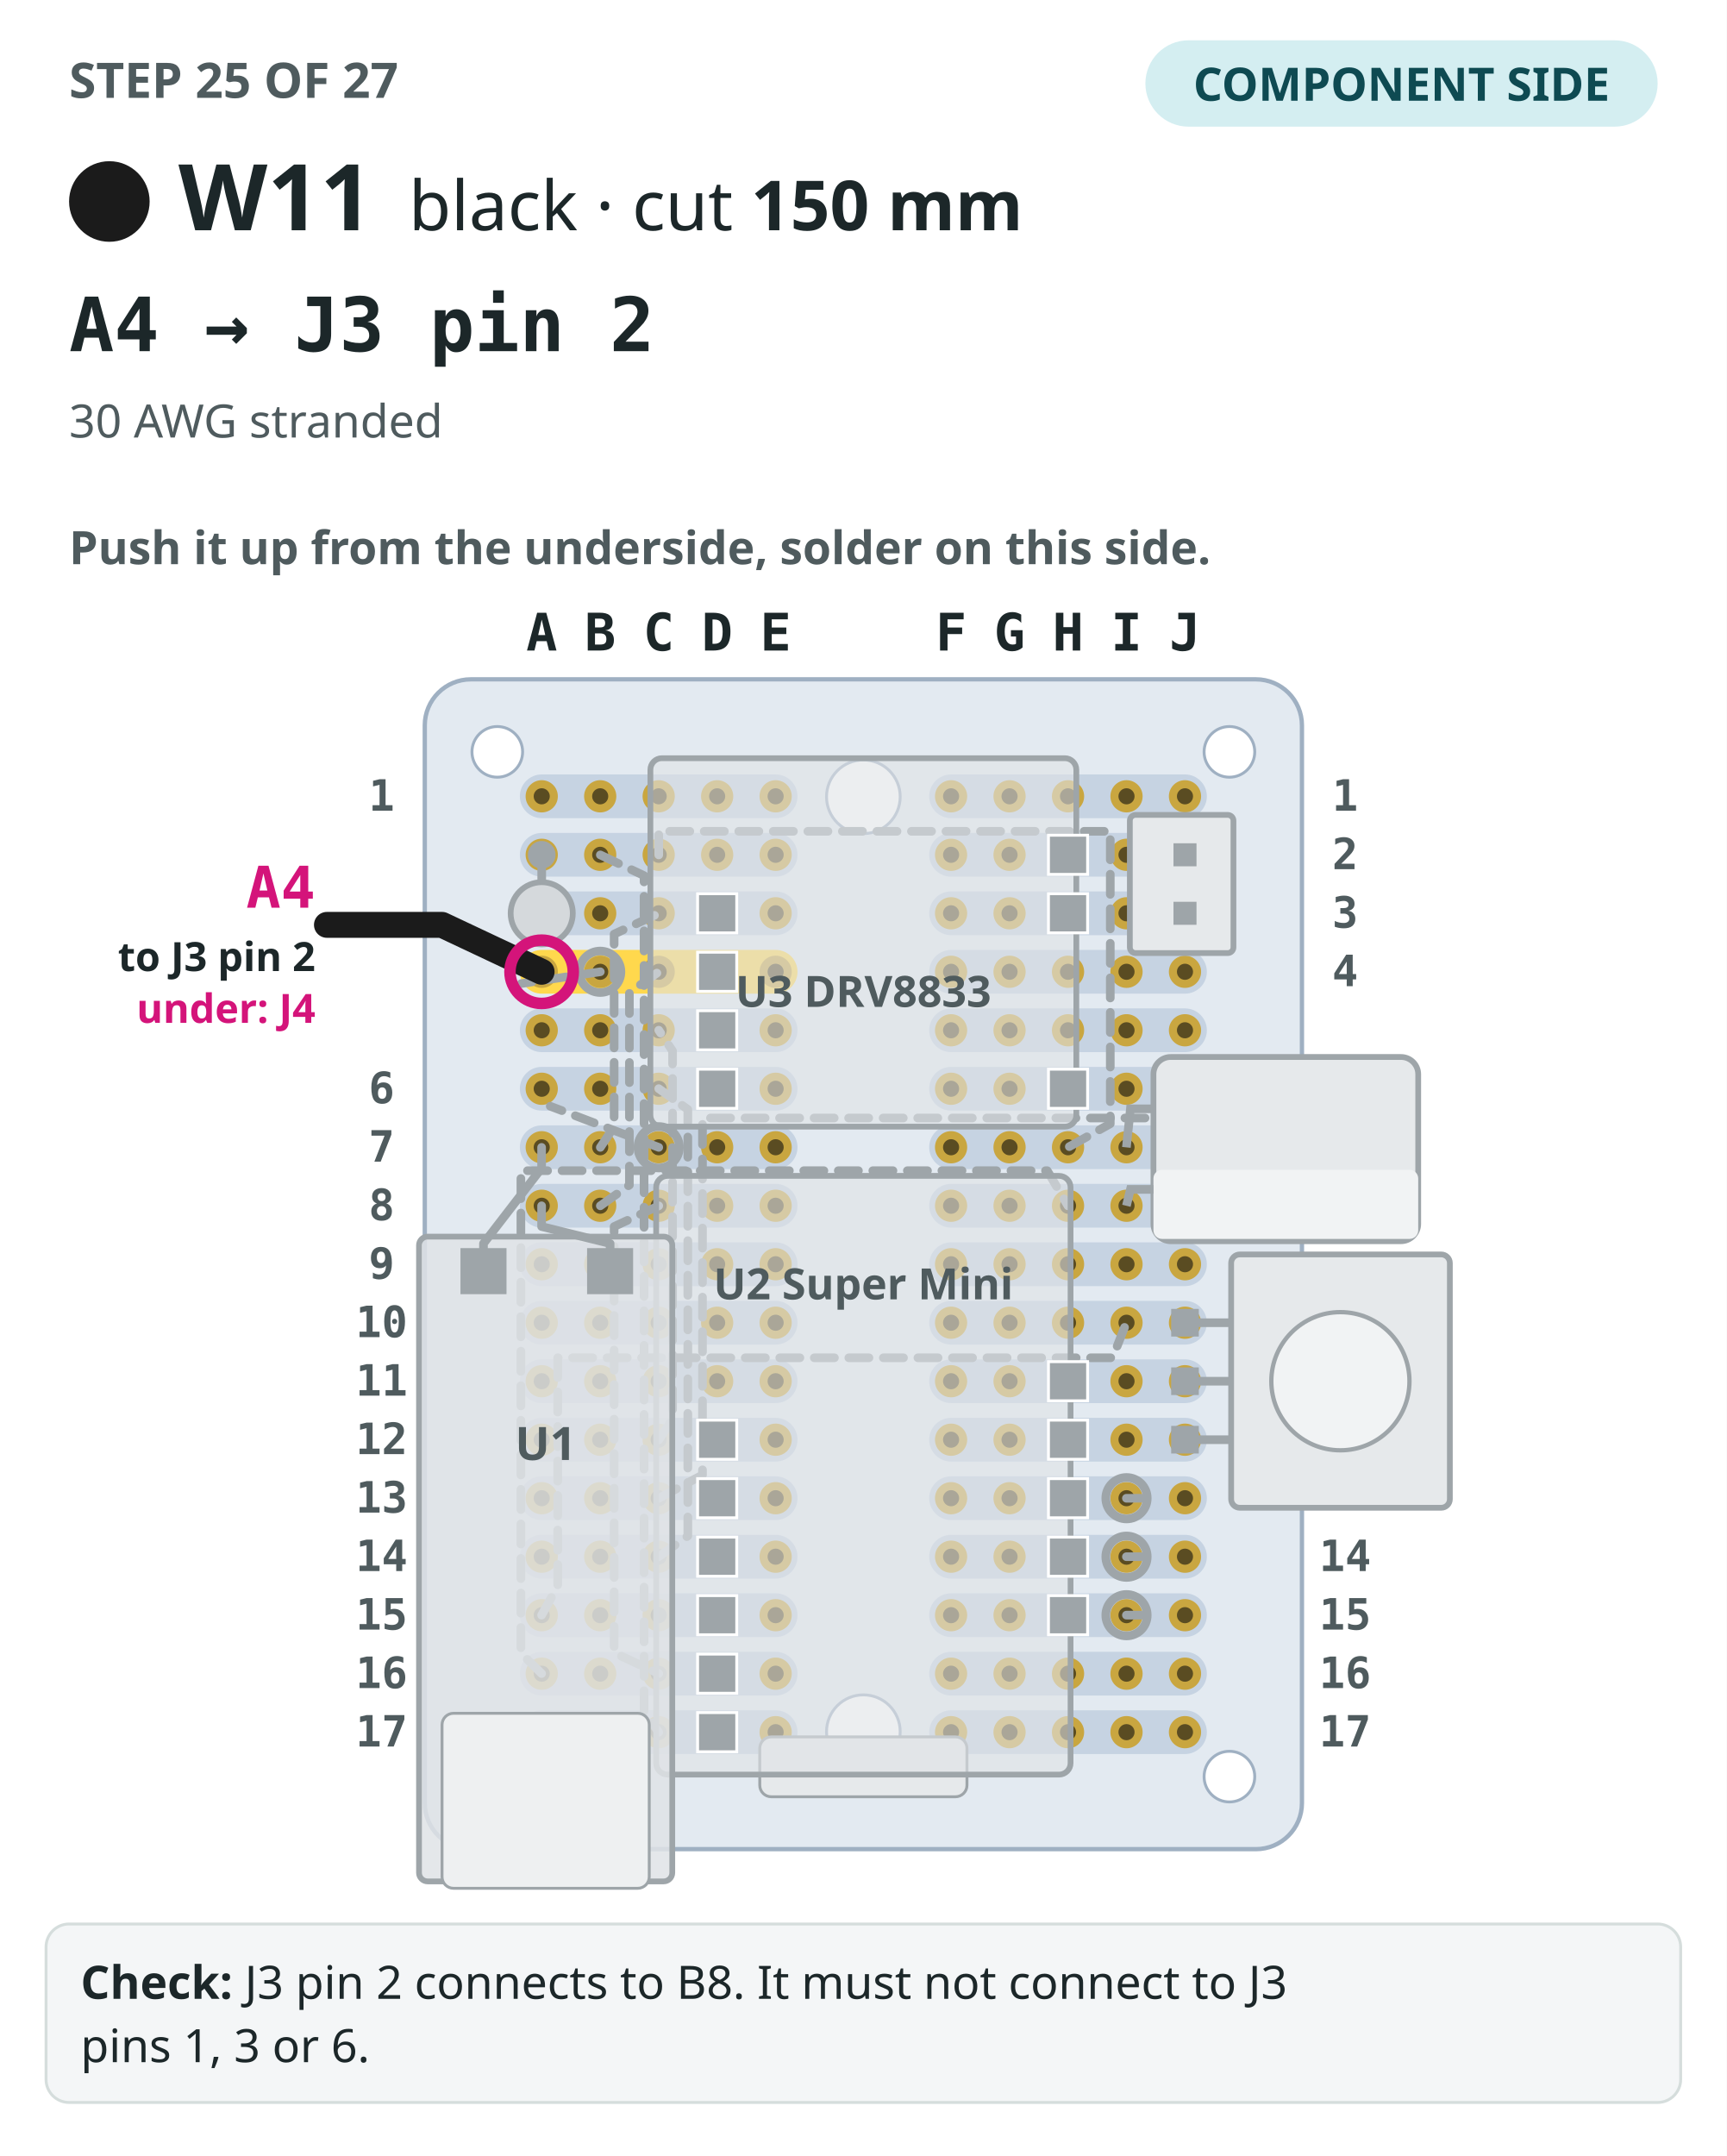
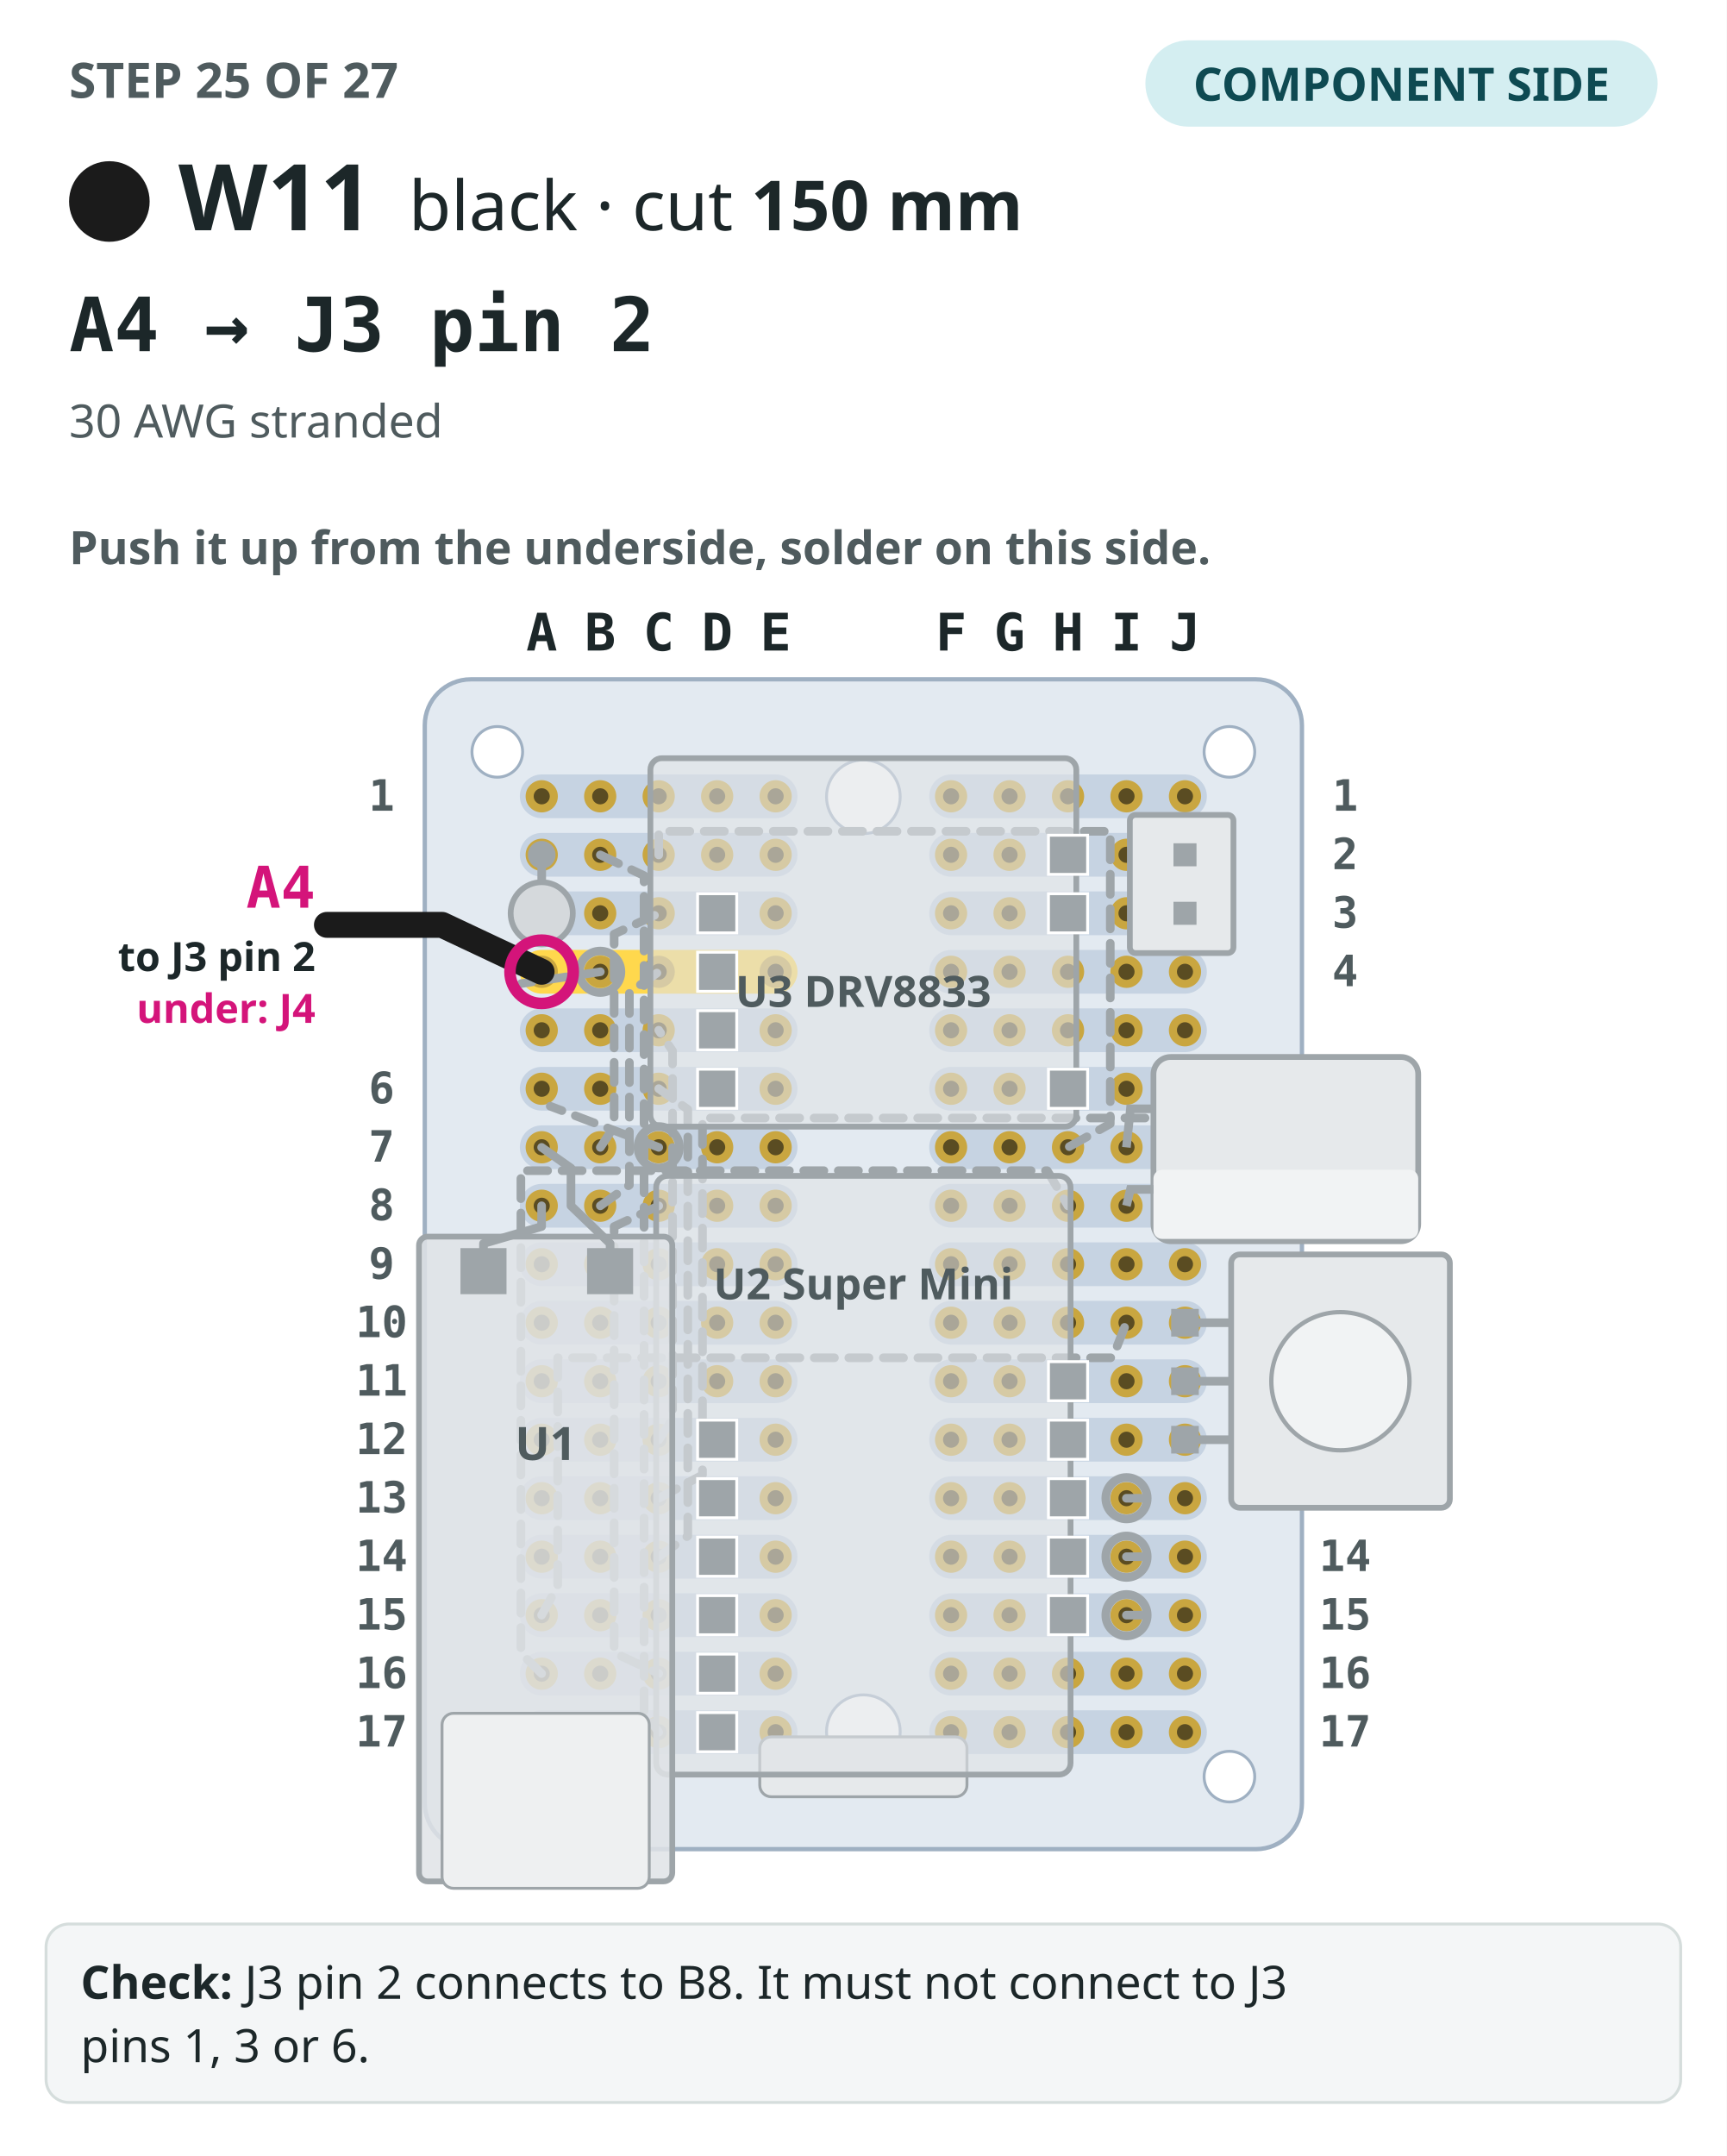
<svg xmlns="http://www.w3.org/2000/svg" viewBox="0 0 600 749" role="img" aria-label="Step 25: The perfboard seen from the component side, column A on the left, with the 24 earlier steps drawn in grey. W11, black, drawn bold from hole A4 (printed J4 on the underside) off the board's left edge, labelled J3 pin 2.">
  <rect width="600" height="749" fill="#ffffff" />
  <text x="24" y="34" font-family="IBM Plex Sans,ui-sans-serif,system-ui,sans-serif" font-size="17" font-weight="700" fill="#4f5b5e">STEP 25 OF 27</text>
  <rect x="398" y="14" width="178" height="30" rx="15" fill="#d4eef1" />
  <text x="487" y="35" text-anchor="middle" font-family="IBM Plex Sans,ui-sans-serif,system-ui,sans-serif" font-size="16" font-weight="700" fill="#0e4a52">COMPONENT SIDE</text>
  <circle cx="38" cy="70" r="13" fill="#1b1b1b" stroke="#1b1b1b" stroke-width="2" />
  <text x="62" y="80" font-family="IBM Plex Sans,ui-sans-serif,system-ui,sans-serif" font-size="32" font-weight="700" fill="#1c2729">W11</text>
  <text x="142" y="80" font-family="IBM Plex Sans,ui-sans-serif,system-ui,sans-serif" font-size="24" fill="#1c2729">black · cut <tspan font-weight="700">150 mm</tspan>
  </text>
  <text x="24" y="122" font-family="IBM Plex Mono,ui-monospace,SFMono-Regular,Menlo,monospace" font-size="26" font-weight="700" fill="#1c2729">A4 → J3 pin 2</text>
  <text x="24" y="152" font-family="IBM Plex Sans,ui-sans-serif,system-ui,sans-serif" font-size="16" fill="#4f5b5e">30 AWG stranded</text>
  <text x="24" y="196" font-family="IBM Plex Sans,ui-sans-serif,system-ui,sans-serif" font-size="16" font-weight="600" fill="#4f5b5e">Push it up from the underside, solder on this side.</text>
  <rect x="147.6" y="236" width="304.8" height="406.4" rx="16" fill="#e3eaf1" stroke="#9fb0c2" stroke-width="1.5" />
  <rect x="180.64" y="269.04" width="96.48" height="15.2" rx="7.6" fill="#c6d3e2" />
  <rect x="322.88" y="269.04" width="96.48" height="15.2" rx="7.6" fill="#c6d3e2" />
  <rect x="180.64" y="289.36" width="96.48" height="15.2" rx="7.6" fill="#c6d3e2" />
  <rect x="322.88" y="289.36" width="96.48" height="15.2" rx="7.6" fill="#c6d3e2" />
  <rect x="180.64" y="309.68" width="96.48" height="15.2" rx="7.6" fill="#c6d3e2" />
  <rect x="322.88" y="309.68" width="96.48" height="15.2" rx="7.6" fill="#c6d3e2" />
  <rect x="180.64" y="330" width="96.48" height="15.2" rx="7.6" fill="#ffd84d" />
  <rect x="322.88" y="330" width="96.48" height="15.2" rx="7.6" fill="#c6d3e2" />
  <rect x="180.64" y="350.32" width="96.48" height="15.2" rx="7.6" fill="#c6d3e2" />
  <rect x="322.88" y="350.32" width="96.48" height="15.2" rx="7.6" fill="#c6d3e2" />
  <rect x="180.64" y="370.64" width="96.48" height="15.2" rx="7.6" fill="#c6d3e2" />
  <rect x="322.88" y="370.64" width="96.48" height="15.2" rx="7.6" fill="#c6d3e2" />
  <rect x="180.64" y="390.96" width="96.48" height="15.2" rx="7.6" fill="#c6d3e2" />
  <rect x="322.88" y="390.96" width="96.48" height="15.2" rx="7.6" fill="#c6d3e2" />
  <rect x="180.64" y="411.28" width="96.48" height="15.2" rx="7.6" fill="#c6d3e2" />
  <rect x="322.88" y="411.28" width="96.48" height="15.2" rx="7.6" fill="#c6d3e2" />
  <rect x="180.64" y="431.6" width="96.48" height="15.2" rx="7.6" fill="#c6d3e2" />
  <rect x="322.88" y="431.6" width="96.48" height="15.2" rx="7.6" fill="#c6d3e2" />
  <rect x="180.64" y="451.92" width="96.48" height="15.2" rx="7.6" fill="#c6d3e2" />
  <rect x="322.88" y="451.92" width="96.48" height="15.2" rx="7.6" fill="#c6d3e2" />
  <rect x="180.64" y="472.24" width="96.48" height="15.2" rx="7.6" fill="#c6d3e2" />
  <rect x="322.88" y="472.24" width="96.48" height="15.2" rx="7.6" fill="#c6d3e2" />
  <rect x="180.64" y="492.56" width="96.48" height="15.2" rx="7.6" fill="#c6d3e2" />
  <rect x="322.88" y="492.56" width="96.48" height="15.2" rx="7.6" fill="#c6d3e2" />
  <rect x="180.64" y="512.88" width="96.48" height="15.2" rx="7.6" fill="#c6d3e2" />
  <rect x="322.88" y="512.88" width="96.48" height="15.2" rx="7.6" fill="#c6d3e2" />
  <rect x="180.64" y="533.2" width="96.48" height="15.2" rx="7.6" fill="#c6d3e2" />
  <rect x="322.88" y="533.2" width="96.48" height="15.2" rx="7.6" fill="#c6d3e2" />
  <rect x="180.64" y="553.52" width="96.48" height="15.2" rx="7.6" fill="#c6d3e2" />
  <rect x="322.88" y="553.52" width="96.48" height="15.2" rx="7.6" fill="#c6d3e2" />
  <rect x="180.64" y="573.84" width="96.48" height="15.2" rx="7.6" fill="#c6d3e2" />
  <rect x="322.88" y="573.84" width="96.48" height="15.2" rx="7.6" fill="#c6d3e2" />
  <rect x="180.64" y="594.16" width="96.48" height="15.2" rx="7.6" fill="#c6d3e2" />
  <rect x="322.88" y="594.16" width="96.48" height="15.2" rx="7.6" fill="#c6d3e2" />
  <circle cx="300" cy="276.8" r="12.8" fill="#ffffff" stroke="#9fb0c2" />
  <circle cx="300" cy="601.6" r="12.8" fill="#ffffff" stroke="#9fb0c2" />
  <circle cx="172.8" cy="261.2" r="8.8" fill="#ffffff" stroke="#9fb0c2" />
  <circle cx="427.2" cy="261.2" r="8.8" fill="#ffffff" stroke="#9fb0c2" />
  <circle cx="172.8" cy="617.2" r="8.8" fill="#ffffff" stroke="#9fb0c2" />
  <circle cx="427.2" cy="617.2" r="8.8" fill="#ffffff" stroke="#9fb0c2" />
  <circle cx="188.24" cy="276.64" r="5.6" fill="#c9a640" />
  <circle cx="188.24" cy="276.64" r="2.8" fill="#5a4c22" />
  <circle cx="208.56" cy="276.64" r="5.6" fill="#c9a640" />
  <circle cx="208.56" cy="276.64" r="2.8" fill="#5a4c22" />
  <circle cx="228.88" cy="276.64" r="5.6" fill="#c9a640" />
  <circle cx="228.88" cy="276.64" r="2.8" fill="#5a4c22" />
  <circle cx="249.2" cy="276.64" r="5.6" fill="#c9a640" />
  <circle cx="249.2" cy="276.64" r="2.8" fill="#5a4c22" />
  <circle cx="269.52" cy="276.64" r="5.6" fill="#c9a640" />
  <circle cx="269.52" cy="276.64" r="2.8" fill="#5a4c22" />
  <circle cx="330.48" cy="276.64" r="5.6" fill="#c9a640" />
  <circle cx="330.48" cy="276.64" r="2.8" fill="#5a4c22" />
  <circle cx="350.8" cy="276.64" r="5.6" fill="#c9a640" />
  <circle cx="350.8" cy="276.64" r="2.8" fill="#5a4c22" />
  <circle cx="371.12" cy="276.64" r="5.6" fill="#c9a640" />
  <circle cx="371.12" cy="276.64" r="2.8" fill="#5a4c22" />
  <circle cx="391.44" cy="276.64" r="5.6" fill="#c9a640" />
  <circle cx="391.44" cy="276.64" r="2.8" fill="#5a4c22" />
  <circle cx="411.76" cy="276.64" r="5.6" fill="#c9a640" />
  <circle cx="411.76" cy="276.64" r="2.8" fill="#5a4c22" />
  <circle cx="188.24" cy="296.96" r="5.6" fill="#c9a640" />
  <circle cx="188.24" cy="296.96" r="2.8" fill="#5a4c22" />
  <circle cx="208.56" cy="296.96" r="5.6" fill="#c9a640" />
  <circle cx="208.56" cy="296.96" r="2.8" fill="#5a4c22" />
  <circle cx="228.88" cy="296.96" r="5.6" fill="#c9a640" />
  <circle cx="228.88" cy="296.96" r="2.8" fill="#5a4c22" />
  <circle cx="249.2" cy="296.96" r="5.6" fill="#c9a640" />
  <circle cx="249.2" cy="296.96" r="2.8" fill="#5a4c22" />
  <circle cx="269.52" cy="296.96" r="5.6" fill="#c9a640" />
  <circle cx="269.52" cy="296.96" r="2.8" fill="#5a4c22" />
  <circle cx="330.48" cy="296.96" r="5.6" fill="#c9a640" />
  <circle cx="330.48" cy="296.96" r="2.8" fill="#5a4c22" />
  <circle cx="350.8" cy="296.96" r="5.6" fill="#c9a640" />
  <circle cx="350.8" cy="296.96" r="2.8" fill="#5a4c22" />
  <circle cx="371.12" cy="296.96" r="5.6" fill="#c9a640" />
  <circle cx="371.12" cy="296.96" r="2.8" fill="#5a4c22" />
  <circle cx="391.44" cy="296.96" r="5.6" fill="#c9a640" />
  <circle cx="391.44" cy="296.96" r="2.8" fill="#5a4c22" />
  <circle cx="411.76" cy="296.96" r="5.6" fill="#c9a640" />
  <circle cx="411.76" cy="296.96" r="2.8" fill="#5a4c22" />
  <circle cx="188.24" cy="317.28" r="5.6" fill="#c9a640" />
  <circle cx="188.24" cy="317.28" r="2.8" fill="#5a4c22" />
  <circle cx="208.56" cy="317.28" r="5.6" fill="#c9a640" />
  <circle cx="208.56" cy="317.28" r="2.8" fill="#5a4c22" />
  <circle cx="228.88" cy="317.28" r="5.6" fill="#c9a640" />
  <circle cx="228.88" cy="317.28" r="2.8" fill="#5a4c22" />
  <circle cx="249.2" cy="317.28" r="5.6" fill="#c9a640" />
  <circle cx="249.2" cy="317.28" r="2.8" fill="#5a4c22" />
  <circle cx="269.52" cy="317.28" r="5.6" fill="#c9a640" />
  <circle cx="269.52" cy="317.28" r="2.8" fill="#5a4c22" />
  <circle cx="330.48" cy="317.28" r="5.6" fill="#c9a640" />
  <circle cx="330.48" cy="317.28" r="2.8" fill="#5a4c22" />
  <circle cx="350.8" cy="317.28" r="5.6" fill="#c9a640" />
  <circle cx="350.8" cy="317.28" r="2.8" fill="#5a4c22" />
  <circle cx="371.12" cy="317.28" r="5.6" fill="#c9a640" />
  <circle cx="371.12" cy="317.28" r="2.8" fill="#5a4c22" />
  <circle cx="391.44" cy="317.28" r="5.6" fill="#c9a640" />
  <circle cx="391.44" cy="317.28" r="2.8" fill="#5a4c22" />
  <circle cx="411.76" cy="317.28" r="5.6" fill="#c9a640" />
  <circle cx="411.76" cy="317.28" r="2.8" fill="#5a4c22" />
  <circle cx="188.24" cy="337.6" r="5.6" fill="#c9a640" />
  <circle cx="188.24" cy="337.6" r="2.8" fill="#5a4c22" />
  <circle cx="208.56" cy="337.6" r="5.6" fill="#c9a640" />
  <circle cx="208.56" cy="337.6" r="2.8" fill="#5a4c22" />
  <circle cx="228.88" cy="337.6" r="5.6" fill="#c9a640" />
  <circle cx="228.88" cy="337.6" r="2.8" fill="#5a4c22" />
  <circle cx="249.2" cy="337.6" r="5.6" fill="#c9a640" />
  <circle cx="249.2" cy="337.6" r="2.8" fill="#5a4c22" />
  <circle cx="269.52" cy="337.6" r="5.6" fill="#c9a640" />
  <circle cx="269.52" cy="337.6" r="2.8" fill="#5a4c22" />
  <circle cx="330.48" cy="337.6" r="5.6" fill="#c9a640" />
  <circle cx="330.48" cy="337.6" r="2.8" fill="#5a4c22" />
  <circle cx="350.8" cy="337.6" r="5.6" fill="#c9a640" />
  <circle cx="350.8" cy="337.6" r="2.8" fill="#5a4c22" />
  <circle cx="371.12" cy="337.6" r="5.6" fill="#c9a640" />
  <circle cx="371.12" cy="337.6" r="2.8" fill="#5a4c22" />
  <circle cx="391.44" cy="337.6" r="5.6" fill="#c9a640" />
  <circle cx="391.44" cy="337.6" r="2.8" fill="#5a4c22" />
  <circle cx="411.76" cy="337.6" r="5.6" fill="#c9a640" />
  <circle cx="411.76" cy="337.6" r="2.8" fill="#5a4c22" />
  <circle cx="188.24" cy="357.92" r="5.6" fill="#c9a640" />
  <circle cx="188.24" cy="357.92" r="2.8" fill="#5a4c22" />
  <circle cx="208.56" cy="357.92" r="5.6" fill="#c9a640" />
  <circle cx="208.56" cy="357.92" r="2.8" fill="#5a4c22" />
  <circle cx="228.88" cy="357.92" r="5.6" fill="#c9a640" />
  <circle cx="228.88" cy="357.92" r="2.8" fill="#5a4c22" />
  <circle cx="249.2" cy="357.92" r="5.6" fill="#c9a640" />
  <circle cx="249.2" cy="357.92" r="2.8" fill="#5a4c22" />
  <circle cx="269.52" cy="357.92" r="5.6" fill="#c9a640" />
  <circle cx="269.52" cy="357.92" r="2.8" fill="#5a4c22" />
  <circle cx="330.48" cy="357.92" r="5.6" fill="#c9a640" />
  <circle cx="330.48" cy="357.92" r="2.8" fill="#5a4c22" />
  <circle cx="350.8" cy="357.92" r="5.6" fill="#c9a640" />
  <circle cx="350.8" cy="357.92" r="2.8" fill="#5a4c22" />
  <circle cx="371.12" cy="357.92" r="5.6" fill="#c9a640" />
  <circle cx="371.12" cy="357.92" r="2.8" fill="#5a4c22" />
  <circle cx="391.44" cy="357.92" r="5.6" fill="#c9a640" />
  <circle cx="391.44" cy="357.92" r="2.8" fill="#5a4c22" />
  <circle cx="411.76" cy="357.92" r="5.6" fill="#c9a640" />
  <circle cx="411.76" cy="357.92" r="2.8" fill="#5a4c22" />
  <circle cx="188.24" cy="378.24" r="5.6" fill="#c9a640" />
  <circle cx="188.24" cy="378.24" r="2.8" fill="#5a4c22" />
  <circle cx="208.56" cy="378.24" r="5.6" fill="#c9a640" />
  <circle cx="208.56" cy="378.24" r="2.8" fill="#5a4c22" />
  <circle cx="228.88" cy="378.24" r="5.6" fill="#c9a640" />
  <circle cx="228.88" cy="378.24" r="2.8" fill="#5a4c22" />
  <circle cx="249.2" cy="378.24" r="5.6" fill="#c9a640" />
  <circle cx="249.2" cy="378.24" r="2.8" fill="#5a4c22" />
  <circle cx="269.52" cy="378.24" r="5.6" fill="#c9a640" />
  <circle cx="269.52" cy="378.24" r="2.8" fill="#5a4c22" />
  <circle cx="330.48" cy="378.24" r="5.6" fill="#c9a640" />
  <circle cx="330.48" cy="378.24" r="2.8" fill="#5a4c22" />
  <circle cx="350.8" cy="378.24" r="5.6" fill="#c9a640" />
  <circle cx="350.8" cy="378.24" r="2.8" fill="#5a4c22" />
  <circle cx="371.12" cy="378.24" r="5.6" fill="#c9a640" />
  <circle cx="371.12" cy="378.24" r="2.8" fill="#5a4c22" />
  <circle cx="391.44" cy="378.24" r="5.6" fill="#c9a640" />
  <circle cx="391.44" cy="378.24" r="2.8" fill="#5a4c22" />
  <circle cx="411.76" cy="378.24" r="5.6" fill="#c9a640" />
  <circle cx="411.76" cy="378.24" r="2.8" fill="#5a4c22" />
  <circle cx="188.24" cy="398.56" r="5.6" fill="#c9a640" />
  <circle cx="188.24" cy="398.56" r="2.8" fill="#5a4c22" />
  <circle cx="208.56" cy="398.56" r="5.6" fill="#c9a640" />
  <circle cx="208.56" cy="398.56" r="2.8" fill="#5a4c22" />
  <circle cx="228.88" cy="398.56" r="5.6" fill="#c9a640" />
  <circle cx="228.88" cy="398.56" r="2.8" fill="#5a4c22" />
  <circle cx="249.2" cy="398.56" r="5.6" fill="#c9a640" />
  <circle cx="249.2" cy="398.56" r="2.8" fill="#5a4c22" />
  <circle cx="269.52" cy="398.56" r="5.6" fill="#c9a640" />
  <circle cx="269.52" cy="398.56" r="2.8" fill="#5a4c22" />
  <circle cx="330.48" cy="398.56" r="5.6" fill="#c9a640" />
  <circle cx="330.48" cy="398.56" r="2.8" fill="#5a4c22" />
  <circle cx="350.8" cy="398.56" r="5.6" fill="#c9a640" />
  <circle cx="350.8" cy="398.56" r="2.8" fill="#5a4c22" />
  <circle cx="371.12" cy="398.56" r="5.6" fill="#c9a640" />
  <circle cx="371.12" cy="398.56" r="2.8" fill="#5a4c22" />
  <circle cx="391.44" cy="398.56" r="5.6" fill="#c9a640" />
  <circle cx="391.44" cy="398.56" r="2.8" fill="#5a4c22" />
  <circle cx="411.76" cy="398.56" r="5.6" fill="#c9a640" />
  <circle cx="411.76" cy="398.56" r="2.8" fill="#5a4c22" />
  <circle cx="188.24" cy="418.88" r="5.6" fill="#c9a640" />
  <circle cx="188.24" cy="418.88" r="2.8" fill="#5a4c22" />
  <circle cx="208.56" cy="418.88" r="5.6" fill="#c9a640" />
  <circle cx="208.56" cy="418.88" r="2.8" fill="#5a4c22" />
  <circle cx="228.88" cy="418.88" r="5.6" fill="#c9a640" />
  <circle cx="228.88" cy="418.88" r="2.8" fill="#5a4c22" />
  <circle cx="249.2" cy="418.88" r="5.6" fill="#c9a640" />
  <circle cx="249.2" cy="418.88" r="2.8" fill="#5a4c22" />
  <circle cx="269.52" cy="418.88" r="5.6" fill="#c9a640" />
  <circle cx="269.52" cy="418.88" r="2.8" fill="#5a4c22" />
  <circle cx="330.48" cy="418.88" r="5.6" fill="#c9a640" />
  <circle cx="330.48" cy="418.88" r="2.8" fill="#5a4c22" />
  <circle cx="350.8" cy="418.88" r="5.6" fill="#c9a640" />
  <circle cx="350.8" cy="418.88" r="2.8" fill="#5a4c22" />
  <circle cx="371.12" cy="418.88" r="5.6" fill="#c9a640" />
  <circle cx="371.12" cy="418.88" r="2.8" fill="#5a4c22" />
  <circle cx="391.44" cy="418.88" r="5.6" fill="#c9a640" />
  <circle cx="391.44" cy="418.88" r="2.8" fill="#5a4c22" />
  <circle cx="411.76" cy="418.88" r="5.6" fill="#c9a640" />
  <circle cx="411.76" cy="418.88" r="2.8" fill="#5a4c22" />
  <circle cx="188.24" cy="439.2" r="5.6" fill="#c9a640" />
  <circle cx="188.24" cy="439.2" r="2.8" fill="#5a4c22" />
  <circle cx="208.56" cy="439.2" r="5.6" fill="#c9a640" />
  <circle cx="208.56" cy="439.2" r="2.8" fill="#5a4c22" />
  <circle cx="228.88" cy="439.2" r="5.6" fill="#c9a640" />
  <circle cx="228.88" cy="439.2" r="2.8" fill="#5a4c22" />
  <circle cx="249.2" cy="439.2" r="5.6" fill="#c9a640" />
  <circle cx="249.2" cy="439.2" r="2.8" fill="#5a4c22" />
  <circle cx="269.52" cy="439.2" r="5.6" fill="#c9a640" />
  <circle cx="269.52" cy="439.2" r="2.8" fill="#5a4c22" />
  <circle cx="330.48" cy="439.2" r="5.6" fill="#c9a640" />
  <circle cx="330.48" cy="439.2" r="2.8" fill="#5a4c22" />
  <circle cx="350.8" cy="439.2" r="5.6" fill="#c9a640" />
  <circle cx="350.8" cy="439.2" r="2.8" fill="#5a4c22" />
  <circle cx="371.12" cy="439.2" r="5.6" fill="#c9a640" />
  <circle cx="371.12" cy="439.2" r="2.8" fill="#5a4c22" />
  <circle cx="391.44" cy="439.2" r="5.6" fill="#c9a640" />
  <circle cx="391.44" cy="439.2" r="2.8" fill="#5a4c22" />
  <circle cx="411.76" cy="439.2" r="5.6" fill="#c9a640" />
  <circle cx="411.76" cy="439.2" r="2.8" fill="#5a4c22" />
  <circle cx="188.24" cy="459.52" r="5.6" fill="#c9a640" />
  <circle cx="188.24" cy="459.52" r="2.8" fill="#5a4c22" />
  <circle cx="208.56" cy="459.52" r="5.6" fill="#c9a640" />
  <circle cx="208.56" cy="459.52" r="2.8" fill="#5a4c22" />
  <circle cx="228.88" cy="459.52" r="5.6" fill="#c9a640" />
  <circle cx="228.88" cy="459.52" r="2.8" fill="#5a4c22" />
  <circle cx="249.2" cy="459.52" r="5.6" fill="#c9a640" />
  <circle cx="249.2" cy="459.52" r="2.8" fill="#5a4c22" />
  <circle cx="269.52" cy="459.52" r="5.6" fill="#c9a640" />
  <circle cx="269.52" cy="459.52" r="2.8" fill="#5a4c22" />
  <circle cx="330.48" cy="459.52" r="5.6" fill="#c9a640" />
  <circle cx="330.48" cy="459.52" r="2.8" fill="#5a4c22" />
  <circle cx="350.8" cy="459.52" r="5.6" fill="#c9a640" />
  <circle cx="350.8" cy="459.52" r="2.8" fill="#5a4c22" />
  <circle cx="371.12" cy="459.52" r="5.6" fill="#c9a640" />
  <circle cx="371.12" cy="459.52" r="2.8" fill="#5a4c22" />
  <circle cx="391.44" cy="459.52" r="5.6" fill="#c9a640" />
  <circle cx="391.44" cy="459.52" r="2.8" fill="#5a4c22" />
  <circle cx="411.76" cy="459.52" r="5.6" fill="#c9a640" />
  <circle cx="411.76" cy="459.52" r="2.8" fill="#5a4c22" />
  <circle cx="188.24" cy="479.84" r="5.6" fill="#c9a640" />
  <circle cx="188.24" cy="479.84" r="2.8" fill="#5a4c22" />
  <circle cx="208.56" cy="479.84" r="5.6" fill="#c9a640" />
  <circle cx="208.56" cy="479.84" r="2.8" fill="#5a4c22" />
  <circle cx="228.88" cy="479.84" r="5.6" fill="#c9a640" />
  <circle cx="228.88" cy="479.84" r="2.8" fill="#5a4c22" />
  <circle cx="249.2" cy="479.84" r="5.6" fill="#c9a640" />
  <circle cx="249.2" cy="479.84" r="2.8" fill="#5a4c22" />
  <circle cx="269.52" cy="479.84" r="5.6" fill="#c9a640" />
  <circle cx="269.52" cy="479.84" r="2.8" fill="#5a4c22" />
  <circle cx="330.48" cy="479.84" r="5.6" fill="#c9a640" />
  <circle cx="330.48" cy="479.84" r="2.8" fill="#5a4c22" />
  <circle cx="350.8" cy="479.84" r="5.6" fill="#c9a640" />
  <circle cx="350.8" cy="479.84" r="2.8" fill="#5a4c22" />
  <circle cx="371.12" cy="479.84" r="5.6" fill="#c9a640" />
  <circle cx="371.12" cy="479.84" r="2.8" fill="#5a4c22" />
  <circle cx="391.44" cy="479.84" r="5.6" fill="#c9a640" />
  <circle cx="391.44" cy="479.84" r="2.8" fill="#5a4c22" />
  <circle cx="411.76" cy="479.84" r="5.6" fill="#c9a640" />
  <circle cx="411.76" cy="479.84" r="2.8" fill="#5a4c22" />
  <circle cx="188.24" cy="500.16" r="5.6" fill="#c9a640" />
  <circle cx="188.24" cy="500.16" r="2.8" fill="#5a4c22" />
  <circle cx="208.56" cy="500.16" r="5.6" fill="#c9a640" />
  <circle cx="208.56" cy="500.16" r="2.8" fill="#5a4c22" />
  <circle cx="228.88" cy="500.16" r="5.6" fill="#c9a640" />
  <circle cx="228.88" cy="500.16" r="2.8" fill="#5a4c22" />
  <circle cx="249.2" cy="500.16" r="5.6" fill="#c9a640" />
  <circle cx="249.2" cy="500.16" r="2.8" fill="#5a4c22" />
  <circle cx="269.52" cy="500.16" r="5.6" fill="#c9a640" />
  <circle cx="269.52" cy="500.16" r="2.8" fill="#5a4c22" />
  <circle cx="330.48" cy="500.16" r="5.6" fill="#c9a640" />
  <circle cx="330.48" cy="500.16" r="2.8" fill="#5a4c22" />
  <circle cx="350.8" cy="500.16" r="5.6" fill="#c9a640" />
  <circle cx="350.8" cy="500.16" r="2.8" fill="#5a4c22" />
  <circle cx="371.12" cy="500.16" r="5.6" fill="#c9a640" />
  <circle cx="371.12" cy="500.16" r="2.8" fill="#5a4c22" />
  <circle cx="391.44" cy="500.16" r="5.6" fill="#c9a640" />
  <circle cx="391.44" cy="500.16" r="2.8" fill="#5a4c22" />
  <circle cx="411.76" cy="500.16" r="5.6" fill="#c9a640" />
  <circle cx="411.76" cy="500.16" r="2.8" fill="#5a4c22" />
  <circle cx="188.24" cy="520.48" r="5.6" fill="#c9a640" />
  <circle cx="188.24" cy="520.48" r="2.8" fill="#5a4c22" />
  <circle cx="208.56" cy="520.48" r="5.6" fill="#c9a640" />
  <circle cx="208.56" cy="520.48" r="2.8" fill="#5a4c22" />
  <circle cx="228.88" cy="520.48" r="5.6" fill="#c9a640" />
  <circle cx="228.88" cy="520.48" r="2.8" fill="#5a4c22" />
  <circle cx="249.2" cy="520.48" r="5.6" fill="#c9a640" />
  <circle cx="249.2" cy="520.48" r="2.8" fill="#5a4c22" />
  <circle cx="269.52" cy="520.48" r="5.6" fill="#c9a640" />
  <circle cx="269.52" cy="520.48" r="2.8" fill="#5a4c22" />
  <circle cx="330.48" cy="520.48" r="5.6" fill="#c9a640" />
  <circle cx="330.48" cy="520.48" r="2.8" fill="#5a4c22" />
  <circle cx="350.8" cy="520.48" r="5.6" fill="#c9a640" />
  <circle cx="350.8" cy="520.48" r="2.8" fill="#5a4c22" />
  <circle cx="371.12" cy="520.48" r="5.6" fill="#c9a640" />
  <circle cx="371.12" cy="520.48" r="2.8" fill="#5a4c22" />
  <circle cx="391.44" cy="520.48" r="5.6" fill="#c9a640" />
  <circle cx="391.44" cy="520.48" r="2.8" fill="#5a4c22" />
  <circle cx="411.76" cy="520.48" r="5.6" fill="#c9a640" />
  <circle cx="411.76" cy="520.48" r="2.8" fill="#5a4c22" />
  <circle cx="188.24" cy="540.8" r="5.6" fill="#c9a640" />
  <circle cx="188.24" cy="540.8" r="2.8" fill="#5a4c22" />
  <circle cx="208.56" cy="540.8" r="5.6" fill="#c9a640" />
  <circle cx="208.56" cy="540.8" r="2.8" fill="#5a4c22" />
  <circle cx="228.88" cy="540.8" r="5.6" fill="#c9a640" />
  <circle cx="228.88" cy="540.8" r="2.8" fill="#5a4c22" />
  <circle cx="249.2" cy="540.8" r="5.6" fill="#c9a640" />
  <circle cx="249.2" cy="540.8" r="2.8" fill="#5a4c22" />
  <circle cx="269.52" cy="540.8" r="5.6" fill="#c9a640" />
  <circle cx="269.52" cy="540.8" r="2.8" fill="#5a4c22" />
  <circle cx="330.48" cy="540.8" r="5.6" fill="#c9a640" />
  <circle cx="330.48" cy="540.8" r="2.8" fill="#5a4c22" />
  <circle cx="350.8" cy="540.8" r="5.6" fill="#c9a640" />
  <circle cx="350.8" cy="540.8" r="2.8" fill="#5a4c22" />
  <circle cx="371.12" cy="540.8" r="5.6" fill="#c9a640" />
  <circle cx="371.12" cy="540.8" r="2.8" fill="#5a4c22" />
  <circle cx="391.44" cy="540.8" r="5.6" fill="#c9a640" />
  <circle cx="391.44" cy="540.8" r="2.8" fill="#5a4c22" />
  <circle cx="411.76" cy="540.8" r="5.6" fill="#c9a640" />
  <circle cx="411.76" cy="540.8" r="2.8" fill="#5a4c22" />
  <circle cx="188.24" cy="561.12" r="5.6" fill="#c9a640" />
  <circle cx="188.24" cy="561.12" r="2.8" fill="#5a4c22" />
  <circle cx="208.56" cy="561.12" r="5.6" fill="#c9a640" />
  <circle cx="208.56" cy="561.12" r="2.8" fill="#5a4c22" />
  <circle cx="228.88" cy="561.12" r="5.6" fill="#c9a640" />
  <circle cx="228.88" cy="561.12" r="2.8" fill="#5a4c22" />
  <circle cx="249.2" cy="561.12" r="5.6" fill="#c9a640" />
  <circle cx="249.2" cy="561.12" r="2.8" fill="#5a4c22" />
  <circle cx="269.52" cy="561.12" r="5.6" fill="#c9a640" />
  <circle cx="269.52" cy="561.12" r="2.8" fill="#5a4c22" />
  <circle cx="330.48" cy="561.12" r="5.6" fill="#c9a640" />
  <circle cx="330.48" cy="561.12" r="2.8" fill="#5a4c22" />
  <circle cx="350.8" cy="561.12" r="5.6" fill="#c9a640" />
  <circle cx="350.8" cy="561.12" r="2.8" fill="#5a4c22" />
  <circle cx="371.12" cy="561.12" r="5.6" fill="#c9a640" />
  <circle cx="371.12" cy="561.12" r="2.8" fill="#5a4c22" />
  <circle cx="391.44" cy="561.12" r="5.6" fill="#c9a640" />
  <circle cx="391.44" cy="561.12" r="2.8" fill="#5a4c22" />
  <circle cx="411.76" cy="561.12" r="5.6" fill="#c9a640" />
  <circle cx="411.76" cy="561.12" r="2.8" fill="#5a4c22" />
  <circle cx="188.24" cy="581.44" r="5.6" fill="#c9a640" />
  <circle cx="188.24" cy="581.44" r="2.8" fill="#5a4c22" />
  <circle cx="208.56" cy="581.44" r="5.6" fill="#c9a640" />
  <circle cx="208.56" cy="581.44" r="2.8" fill="#5a4c22" />
  <circle cx="228.88" cy="581.44" r="5.6" fill="#c9a640" />
  <circle cx="228.88" cy="581.44" r="2.8" fill="#5a4c22" />
  <circle cx="249.2" cy="581.44" r="5.6" fill="#c9a640" />
  <circle cx="249.2" cy="581.44" r="2.8" fill="#5a4c22" />
  <circle cx="269.52" cy="581.44" r="5.6" fill="#c9a640" />
  <circle cx="269.52" cy="581.44" r="2.8" fill="#5a4c22" />
  <circle cx="330.48" cy="581.44" r="5.6" fill="#c9a640" />
  <circle cx="330.48" cy="581.44" r="2.8" fill="#5a4c22" />
  <circle cx="350.8" cy="581.44" r="5.6" fill="#c9a640" />
  <circle cx="350.8" cy="581.44" r="2.8" fill="#5a4c22" />
  <circle cx="371.12" cy="581.44" r="5.6" fill="#c9a640" />
  <circle cx="371.12" cy="581.44" r="2.8" fill="#5a4c22" />
  <circle cx="391.44" cy="581.44" r="5.6" fill="#c9a640" />
  <circle cx="391.44" cy="581.44" r="2.8" fill="#5a4c22" />
  <circle cx="411.76" cy="581.44" r="5.6" fill="#c9a640" />
  <circle cx="411.76" cy="581.44" r="2.8" fill="#5a4c22" />
  <circle cx="188.24" cy="601.76" r="5.6" fill="#c9a640" />
  <circle cx="188.24" cy="601.76" r="2.8" fill="#5a4c22" />
  <circle cx="208.56" cy="601.76" r="5.6" fill="#c9a640" />
  <circle cx="208.56" cy="601.76" r="2.8" fill="#5a4c22" />
  <circle cx="228.88" cy="601.76" r="5.6" fill="#c9a640" />
  <circle cx="228.88" cy="601.76" r="2.8" fill="#5a4c22" />
  <circle cx="249.2" cy="601.76" r="5.6" fill="#c9a640" />
  <circle cx="249.2" cy="601.76" r="2.8" fill="#5a4c22" />
  <circle cx="269.52" cy="601.76" r="5.6" fill="#c9a640" />
  <circle cx="269.52" cy="601.76" r="2.8" fill="#5a4c22" />
  <circle cx="330.48" cy="601.76" r="5.6" fill="#c9a640" />
  <circle cx="330.48" cy="601.76" r="2.8" fill="#5a4c22" />
  <circle cx="350.8" cy="601.76" r="5.6" fill="#c9a640" />
  <circle cx="350.8" cy="601.76" r="2.8" fill="#5a4c22" />
  <circle cx="371.12" cy="601.76" r="5.6" fill="#c9a640" />
  <circle cx="371.12" cy="601.76" r="2.8" fill="#5a4c22" />
  <circle cx="391.44" cy="601.76" r="5.6" fill="#c9a640" />
  <circle cx="391.44" cy="601.76" r="2.8" fill="#5a4c22" />
  <circle cx="411.76" cy="601.76" r="5.6" fill="#c9a640" />
  <circle cx="411.76" cy="601.76" r="2.8" fill="#5a4c22" />
  <polyline points="208.6,398.6 213.4,391.4 213.4,324.5 228.9,317.3" fill="none" stroke="#9ea5a9" stroke-width="3" stroke-dasharray="7 5" stroke-linecap="round" stroke-linejoin="round" />
  <polyline points="208.6,418.9 218.7,411.7 218.7,344.8 228.9,337.6" fill="none" stroke="#9ea5a9" stroke-width="3" stroke-dasharray="7 5" stroke-linecap="round" stroke-linejoin="round" />
  <polyline points="228.9,500.2 233.7,493.0 233.7,365.1 228.9,357.9" fill="none" stroke="#9ea5a9" stroke-width="3" stroke-dasharray="7 5" stroke-linecap="round" stroke-linejoin="round" />
  <polyline points="228.9,540.8 239.0,533.6 239.0,385.4 228.9,378.2" fill="none" stroke="#9ea5a9" stroke-width="3" stroke-dasharray="7 5" stroke-linecap="round" stroke-linejoin="round" />
  <polyline points="228.9,418.9 213.4,426.1 213.4,574.2 228.9,581.4" fill="none" stroke="#9ea5a9" stroke-width="3" stroke-dasharray="7 5" stroke-linecap="round" stroke-linejoin="round" />
  <polyline points="228.9,297.0 228.9,288.8 385.8,288.8 385.8,390.4 371.1,398.6" fill="none" stroke="#9ea5a9" stroke-width="3" stroke-dasharray="7 5" stroke-linecap="round" stroke-linejoin="round" />
  <polyline points="188.2,561.1 193.8,551.0 193.8,471.7 386.6,471.7 391.4,459.5" fill="none" stroke="#9ea5a9" stroke-width="3" stroke-dasharray="7 5" stroke-linecap="round" stroke-linejoin="round" />
  <polyline points="228.9,520.5 244.1,512.4 244.1,388.4 411.8,388.4 411.8,378.2" fill="none" stroke="#9ea5a9" stroke-width="3" stroke-dasharray="7 5" stroke-linecap="round" stroke-linejoin="round" />
  <polyline points="208.6,297.0 223.8,304.2 223.8,594.6 228.9,601.8" fill="none" stroke="#9ea5a9" stroke-width="3" stroke-dasharray="7 5" stroke-linecap="round" stroke-linejoin="round" />
  <polyline points="188.2,581.4 181.0,574.3 181.0,406.7 363.9,406.7 371.1,418.9" fill="none" stroke="#9ea5a9" stroke-width="3" stroke-dasharray="7 5" stroke-linecap="round" stroke-linejoin="round" />
  <line x1="188.24" y1="317.28" x2="188.24" y2="296.96" stroke="#9ea5a9" stroke-width="3" />
  <circle cx="188.24" cy="317.28" r="10.8" fill="#d5d9dc" stroke="#9ea5a9" stroke-width="2" />
  <circle cx="188.24" cy="296.96" r="4.8" fill="#9ea5a9" />
  <rect x="392.6" y="283.1" width="36.0" height="48.0" rx="2" fill="#e6e9eb" stroke="#9ea5a9" stroke-width="2" />
  <rect x="407.76" y="292.96" width="8" height="8" fill="#9ea5a9" />
  <rect x="407.76" y="313.28" width="8" height="8" fill="#9ea5a9" />
  <rect x="427.8" y="435.8" width="76.0" height="88.0" rx="3" fill="#e6e9eb" fill-opacity="1" stroke="#9ea5a9" stroke-width="2" />
  <circle cx="465.76" cy="479.84" r="24" fill="#f1f3f4" stroke="#9ea5a9" stroke-width="1.5" />
  <line x1="411.76" y1="459.52" x2="427.76" y2="459.52" stroke="#9ea5a9" stroke-width="3" />
  <rect x="406.96" y="454.72" width="9.6" height="9.6" fill="#9ea5a9" />
  <line x1="411.76" y1="479.84" x2="427.76" y2="479.84" stroke="#9ea5a9" stroke-width="3" />
  <rect x="406.96" y="475.04" width="9.6" height="9.6" fill="#9ea5a9" />
  <line x1="411.76" y1="500.16" x2="427.76" y2="500.16" stroke="#9ea5a9" stroke-width="3" />
  <rect x="406.96" y="495.36" width="9.6" height="9.6" fill="#9ea5a9" />
  <rect x="400.8" y="367.2" width="92.0" height="64.0" rx="6" fill="#e6e9eb" stroke="#9ea5a9" stroke-width="2" />
  <rect x="400.8" y="406.4" width="92.0" height="24.0" rx="3" fill="#f1f3f4" />
  <polyline points="400.8,385.2 392.8,385.2 391.4,398.6" fill="none" stroke="#9ea5a9" stroke-width="3" />
  <polyline points="400.8,413.2 392.8,413.2 391.4,418.9" fill="none" stroke="#9ea5a9" stroke-width="3" />
  <rect x="226.0" y="263.4" width="148.0" height="128.0" rx="4" fill="#dfe3e6" fill-opacity="0.6" stroke="#9ea5a9" stroke-width="2" />
  <rect x="242.4" y="310.48" width="13.6" height="13.6" fill="#9ea5a9" stroke="#fff" stroke-width="1" />
  <rect x="242.4" y="330.8" width="13.6" height="13.6" fill="#9ea5a9" stroke="#fff" stroke-width="1" />
  <rect x="242.4" y="351.12" width="13.6" height="13.6" fill="#9ea5a9" stroke="#fff" stroke-width="1" />
  <rect x="242.4" y="371.44" width="13.6" height="13.6" fill="#9ea5a9" stroke="#fff" stroke-width="1" />
  <rect x="364.32" y="290.16" width="13.6" height="13.6" fill="#9ea5a9" stroke="#fff" stroke-width="1" />
  <rect x="364.32" y="310.48" width="13.6" height="13.6" fill="#9ea5a9" stroke="#fff" stroke-width="1" />
  <rect x="364.32" y="371.44" width="13.6" height="13.6" fill="#9ea5a9" stroke="#fff" stroke-width="1" />
  <text x="300" y="349.792" text-anchor="middle" font-family="IBM Plex Sans,ui-sans-serif,system-ui,sans-serif" font-size="15" font-weight="700" fill="#4f5b5e">U3 DRV8833</text>
  <rect x="264.0" y="603.4" width="72.0" height="20.8" rx="4" fill="#e6e9eb" stroke="#9ea5a9" />
  <rect x="228.0" y="408.5" width="144.0" height="208.0" rx="4" fill="#dfe3e6" fill-opacity="0.6" stroke="#9ea5a9" stroke-width="2" />
  <rect x="242.4" y="493.36" width="13.6" height="13.6" fill="#9ea5a9" stroke="#fff" stroke-width="1" />
  <rect x="242.4" y="513.68" width="13.6" height="13.6" fill="#9ea5a9" stroke="#fff" stroke-width="1" />
  <rect x="242.4" y="534" width="13.6" height="13.6" fill="#9ea5a9" stroke="#fff" stroke-width="1" />
  <rect x="242.4" y="554.32" width="13.6" height="13.6" fill="#9ea5a9" stroke="#fff" stroke-width="1" />
  <rect x="242.4" y="574.64" width="13.6" height="13.6" fill="#9ea5a9" stroke="#fff" stroke-width="1" />
  <rect x="242.4" y="594.96" width="13.6" height="13.6" fill="#9ea5a9" stroke="#fff" stroke-width="1" />
  <rect x="364.32" y="473.04" width="13.6" height="13.6" fill="#9ea5a9" stroke="#fff" stroke-width="1" />
  <rect x="364.32" y="493.36" width="13.6" height="13.6" fill="#9ea5a9" stroke="#fff" stroke-width="1" />
  <rect x="364.32" y="513.68" width="13.6" height="13.6" fill="#9ea5a9" stroke="#fff" stroke-width="1" />
  <rect x="364.32" y="534" width="13.6" height="13.6" fill="#9ea5a9" stroke="#fff" stroke-width="1" />
  <rect x="364.32" y="554.32" width="13.6" height="13.6" fill="#9ea5a9" stroke="#fff" stroke-width="1" />
  <text x="300" y="451.392" text-anchor="middle" font-family="IBM Plex Sans,ui-sans-serif,system-ui,sans-serif" font-size="15" font-weight="700" fill="#4f5b5e">U2 Super Mini</text>
  <rect x="145.6" y="429.6" width="88.0" height="224.0" rx="3" fill="#dfe3e6" fill-opacity="0.85" stroke="#9ea5a9" stroke-width="2" />
  <rect x="153.6" y="595.2" width="72.0" height="60.8" rx="4" fill="#eef0f1" stroke="#9ea5a9" />
  <rect x="160.0" y="433.6" width="16.0" height="16.0" fill="#9ea5a9" />
  <rect x="204.0" y="433.6" width="16.0" height="16.0" fill="#9ea5a9" />
  <text x="189.6" y="507.2" text-anchor="middle" font-family="IBM Plex Sans,ui-sans-serif,system-ui,sans-serif" font-size="16" font-weight="700" fill="#4f5b5e">U1</text>
-   <polyline points="168.0,441.6 168.0,432.0 188.2,405.8 188.2,398.6" fill="none" stroke="#9ea5a9" stroke-width="3" stroke-linecap="round" stroke-linejoin="round" />
-   <polyline points="212.0,441.6 212.0,432.0 188.2,426.1 188.2,418.9" fill="none" stroke="#9ea5a9" stroke-width="3" stroke-linecap="round" stroke-linejoin="round" />
+   <polyline points="212.0,441.6 212.0,432.0 198.4,418.9 198.4,405.8 188.2,398.6" fill="none" stroke="#9ea5a9" stroke-width="3" stroke-linecap="round" stroke-linejoin="round" />
+   <polyline points="168.0,441.6 168.0,432.0 188.2,426.1 188.2,418.9" fill="none" stroke="#9ea5a9" stroke-width="3" stroke-linecap="round" stroke-linejoin="round" />
  <circle cx="228.88" cy="398.56" r="7.2" fill="none" stroke="#9ea5a9" stroke-width="3" />
  <polyline points="228.9,398.6 191.2,384.3" fill="none" stroke="#9ea5a9" stroke-width="3" stroke-dasharray="7 5" stroke-linecap="round" stroke-linejoin="round" />
  <circle cx="208.56" cy="337.6" r="7.2" fill="none" stroke="#9ea5a9" stroke-width="3" />
  <polyline points="208.6,337.6 181.1,341.7" fill="none" stroke="#9ea5a9" stroke-width="3" stroke-dasharray="7 5" stroke-linecap="round" stroke-linejoin="round" />
  <circle cx="391.44" cy="540.8" r="7.2" fill="none" stroke="#9ea5a9" stroke-width="3" />
  <polyline points="391.4,540.8 396.5,540.8" fill="none" stroke="#9ea5a9" stroke-width="3" stroke-dasharray="7 5" stroke-linecap="round" stroke-linejoin="round" />
  <circle cx="391.44" cy="520.48" r="7.2" fill="none" stroke="#9ea5a9" stroke-width="3" />
  <polyline points="391.4,520.5 396.5,520.5" fill="none" stroke="#9ea5a9" stroke-width="3" stroke-dasharray="7 5" stroke-linecap="round" stroke-linejoin="round" />
  <circle cx="391.44" cy="561.12" r="7.2" fill="none" stroke="#9ea5a9" stroke-width="3" />
  <polyline points="391.4,561.1 396.5,561.1" fill="none" stroke="#9ea5a9" stroke-width="3" stroke-dasharray="7 5" stroke-linecap="round" stroke-linejoin="round" />
  <text x="188.24" y="226" text-anchor="middle" font-family="IBM Plex Mono,ui-monospace,SFMono-Regular,Menlo,monospace" font-size="18" font-weight="700" fill="#1c2729">A</text>
  <text x="208.56" y="226" text-anchor="middle" font-family="IBM Plex Mono,ui-monospace,SFMono-Regular,Menlo,monospace" font-size="18" font-weight="700" fill="#1c2729">B</text>
  <text x="228.88" y="226" text-anchor="middle" font-family="IBM Plex Mono,ui-monospace,SFMono-Regular,Menlo,monospace" font-size="18" font-weight="700" fill="#1c2729">C</text>
  <text x="249.2" y="226" text-anchor="middle" font-family="IBM Plex Mono,ui-monospace,SFMono-Regular,Menlo,monospace" font-size="18" font-weight="700" fill="#1c2729">D</text>
  <text x="269.52" y="226" text-anchor="middle" font-family="IBM Plex Mono,ui-monospace,SFMono-Regular,Menlo,monospace" font-size="18" font-weight="700" fill="#1c2729">E</text>
  <text x="330.48" y="226" text-anchor="middle" font-family="IBM Plex Mono,ui-monospace,SFMono-Regular,Menlo,monospace" font-size="18" font-weight="700" fill="#1c2729">F</text>
  <text x="350.8" y="226" text-anchor="middle" font-family="IBM Plex Mono,ui-monospace,SFMono-Regular,Menlo,monospace" font-size="18" font-weight="700" fill="#1c2729">G</text>
  <text x="371.12" y="226" text-anchor="middle" font-family="IBM Plex Mono,ui-monospace,SFMono-Regular,Menlo,monospace" font-size="18" font-weight="700" fill="#1c2729">H</text>
  <text x="391.44" y="226" text-anchor="middle" font-family="IBM Plex Mono,ui-monospace,SFMono-Regular,Menlo,monospace" font-size="18" font-weight="700" fill="#1c2729">I</text>
  <text x="411.76" y="226" text-anchor="middle" font-family="IBM Plex Mono,ui-monospace,SFMono-Regular,Menlo,monospace" font-size="18" font-weight="700" fill="#1c2729">J</text>
  <text x="132.6" y="281.64" text-anchor="middle" font-family="IBM Plex Mono,ui-monospace,SFMono-Regular,Menlo,monospace" font-size="15" font-weight="700" fill="#4f5b5e">1</text>
  <text x="467.4" y="281.64" text-anchor="middle" font-family="IBM Plex Mono,ui-monospace,SFMono-Regular,Menlo,monospace" font-size="15" font-weight="700" fill="#4f5b5e">1</text>
  <text x="467.4" y="301.96" text-anchor="middle" font-family="IBM Plex Mono,ui-monospace,SFMono-Regular,Menlo,monospace" font-size="15" font-weight="700" fill="#4f5b5e">2</text>
  <text x="467.4" y="322.28" text-anchor="middle" font-family="IBM Plex Mono,ui-monospace,SFMono-Regular,Menlo,monospace" font-size="15" font-weight="700" fill="#4f5b5e">3</text>
  <text x="467.4" y="342.6" text-anchor="middle" font-family="IBM Plex Mono,ui-monospace,SFMono-Regular,Menlo,monospace" font-size="15" font-weight="700" fill="#4f5b5e">4</text>
  <text x="132.6" y="383.24" text-anchor="middle" font-family="IBM Plex Mono,ui-monospace,SFMono-Regular,Menlo,monospace" font-size="15" font-weight="700" fill="#4f5b5e">6</text>
  <text x="132.6" y="403.56" text-anchor="middle" font-family="IBM Plex Mono,ui-monospace,SFMono-Regular,Menlo,monospace" font-size="15" font-weight="700" fill="#4f5b5e">7</text>
  <text x="132.6" y="423.88" text-anchor="middle" font-family="IBM Plex Mono,ui-monospace,SFMono-Regular,Menlo,monospace" font-size="15" font-weight="700" fill="#4f5b5e">8</text>
  <text x="132.6" y="444.2" text-anchor="middle" font-family="IBM Plex Mono,ui-monospace,SFMono-Regular,Menlo,monospace" font-size="15" font-weight="700" fill="#4f5b5e">9</text>
  <text x="132.6" y="464.52" text-anchor="middle" font-family="IBM Plex Mono,ui-monospace,SFMono-Regular,Menlo,monospace" font-size="15" font-weight="700" fill="#4f5b5e">10</text>
  <text x="132.6" y="484.84" text-anchor="middle" font-family="IBM Plex Mono,ui-monospace,SFMono-Regular,Menlo,monospace" font-size="15" font-weight="700" fill="#4f5b5e">11</text>
  <text x="132.6" y="505.16" text-anchor="middle" font-family="IBM Plex Mono,ui-monospace,SFMono-Regular,Menlo,monospace" font-size="15" font-weight="700" fill="#4f5b5e">12</text>
  <text x="132.6" y="525.48" text-anchor="middle" font-family="IBM Plex Mono,ui-monospace,SFMono-Regular,Menlo,monospace" font-size="15" font-weight="700" fill="#4f5b5e">13</text>
  <text x="132.6" y="545.8" text-anchor="middle" font-family="IBM Plex Mono,ui-monospace,SFMono-Regular,Menlo,monospace" font-size="15" font-weight="700" fill="#4f5b5e">14</text>
  <text x="467.4" y="545.8" text-anchor="middle" font-family="IBM Plex Mono,ui-monospace,SFMono-Regular,Menlo,monospace" font-size="15" font-weight="700" fill="#4f5b5e">14</text>
  <text x="132.6" y="566.12" text-anchor="middle" font-family="IBM Plex Mono,ui-monospace,SFMono-Regular,Menlo,monospace" font-size="15" font-weight="700" fill="#4f5b5e">15</text>
  <text x="467.4" y="566.12" text-anchor="middle" font-family="IBM Plex Mono,ui-monospace,SFMono-Regular,Menlo,monospace" font-size="15" font-weight="700" fill="#4f5b5e">15</text>
  <text x="132.6" y="586.44" text-anchor="middle" font-family="IBM Plex Mono,ui-monospace,SFMono-Regular,Menlo,monospace" font-size="15" font-weight="700" fill="#4f5b5e">16</text>
  <text x="467.4" y="586.44" text-anchor="middle" font-family="IBM Plex Mono,ui-monospace,SFMono-Regular,Menlo,monospace" font-size="15" font-weight="700" fill="#4f5b5e">16</text>
  <text x="132.6" y="606.76" text-anchor="middle" font-family="IBM Plex Mono,ui-monospace,SFMono-Regular,Menlo,monospace" font-size="15" font-weight="700" fill="#4f5b5e">17</text>
  <text x="467.4" y="606.76" text-anchor="middle" font-family="IBM Plex Mono,ui-monospace,SFMono-Regular,Menlo,monospace" font-size="15" font-weight="700" fill="#4f5b5e">17</text>
  <polyline points="188.2,337.6 153.6,321.3 113.6,321.3" fill="none" stroke="#1b1b1b" stroke-width="9" stroke-linecap="round" stroke-linejoin="round" />
  <polyline points="188.2,337.6 153.6,321.3 113.6,321.3" fill="none" stroke="#1b1b1b" stroke-width="6" stroke-linecap="round" stroke-linejoin="round" />
  <circle cx="188.2" cy="337.6" r="11" fill="none" stroke="#d4147a" stroke-width="4" />
  <text x="109.6" y="315.344" text-anchor="end" font-family="IBM Plex Mono,ui-monospace,SFMono-Regular,Menlo,monospace" font-size="20" font-weight="700" fill="#d4147a">A4</text>
  <text x="109.6" y="337.344" text-anchor="end" font-family="IBM Plex Sans,ui-sans-serif,system-ui,sans-serif" font-size="14" font-weight="600" fill="#1c2729">to J3 pin 2</text>
  <text x="109.6" y="355.344" text-anchor="end" font-family="IBM Plex Sans,ui-sans-serif,system-ui,sans-serif" font-size="14" font-weight="600" fill="#d4147a">under: J4</text>
  <rect x="16" y="668.4" width="568" height="62" rx="8" fill="#f4f6f7" stroke="#d5dddc" />
  <text x="28" y="694.4" font-family="IBM Plex Sans,ui-sans-serif,system-ui,sans-serif" font-size="16" fill="#1c2729">
    <tspan font-weight="700">Check:</tspan> J3 pin 2 connects to B8. It must not connect to J3</text>
  <text x="28" y="716.4" font-family="IBM Plex Sans,ui-sans-serif,system-ui,sans-serif" font-size="16" fill="#1c2729">pins 1, 3 or 6.</text>
</svg>
